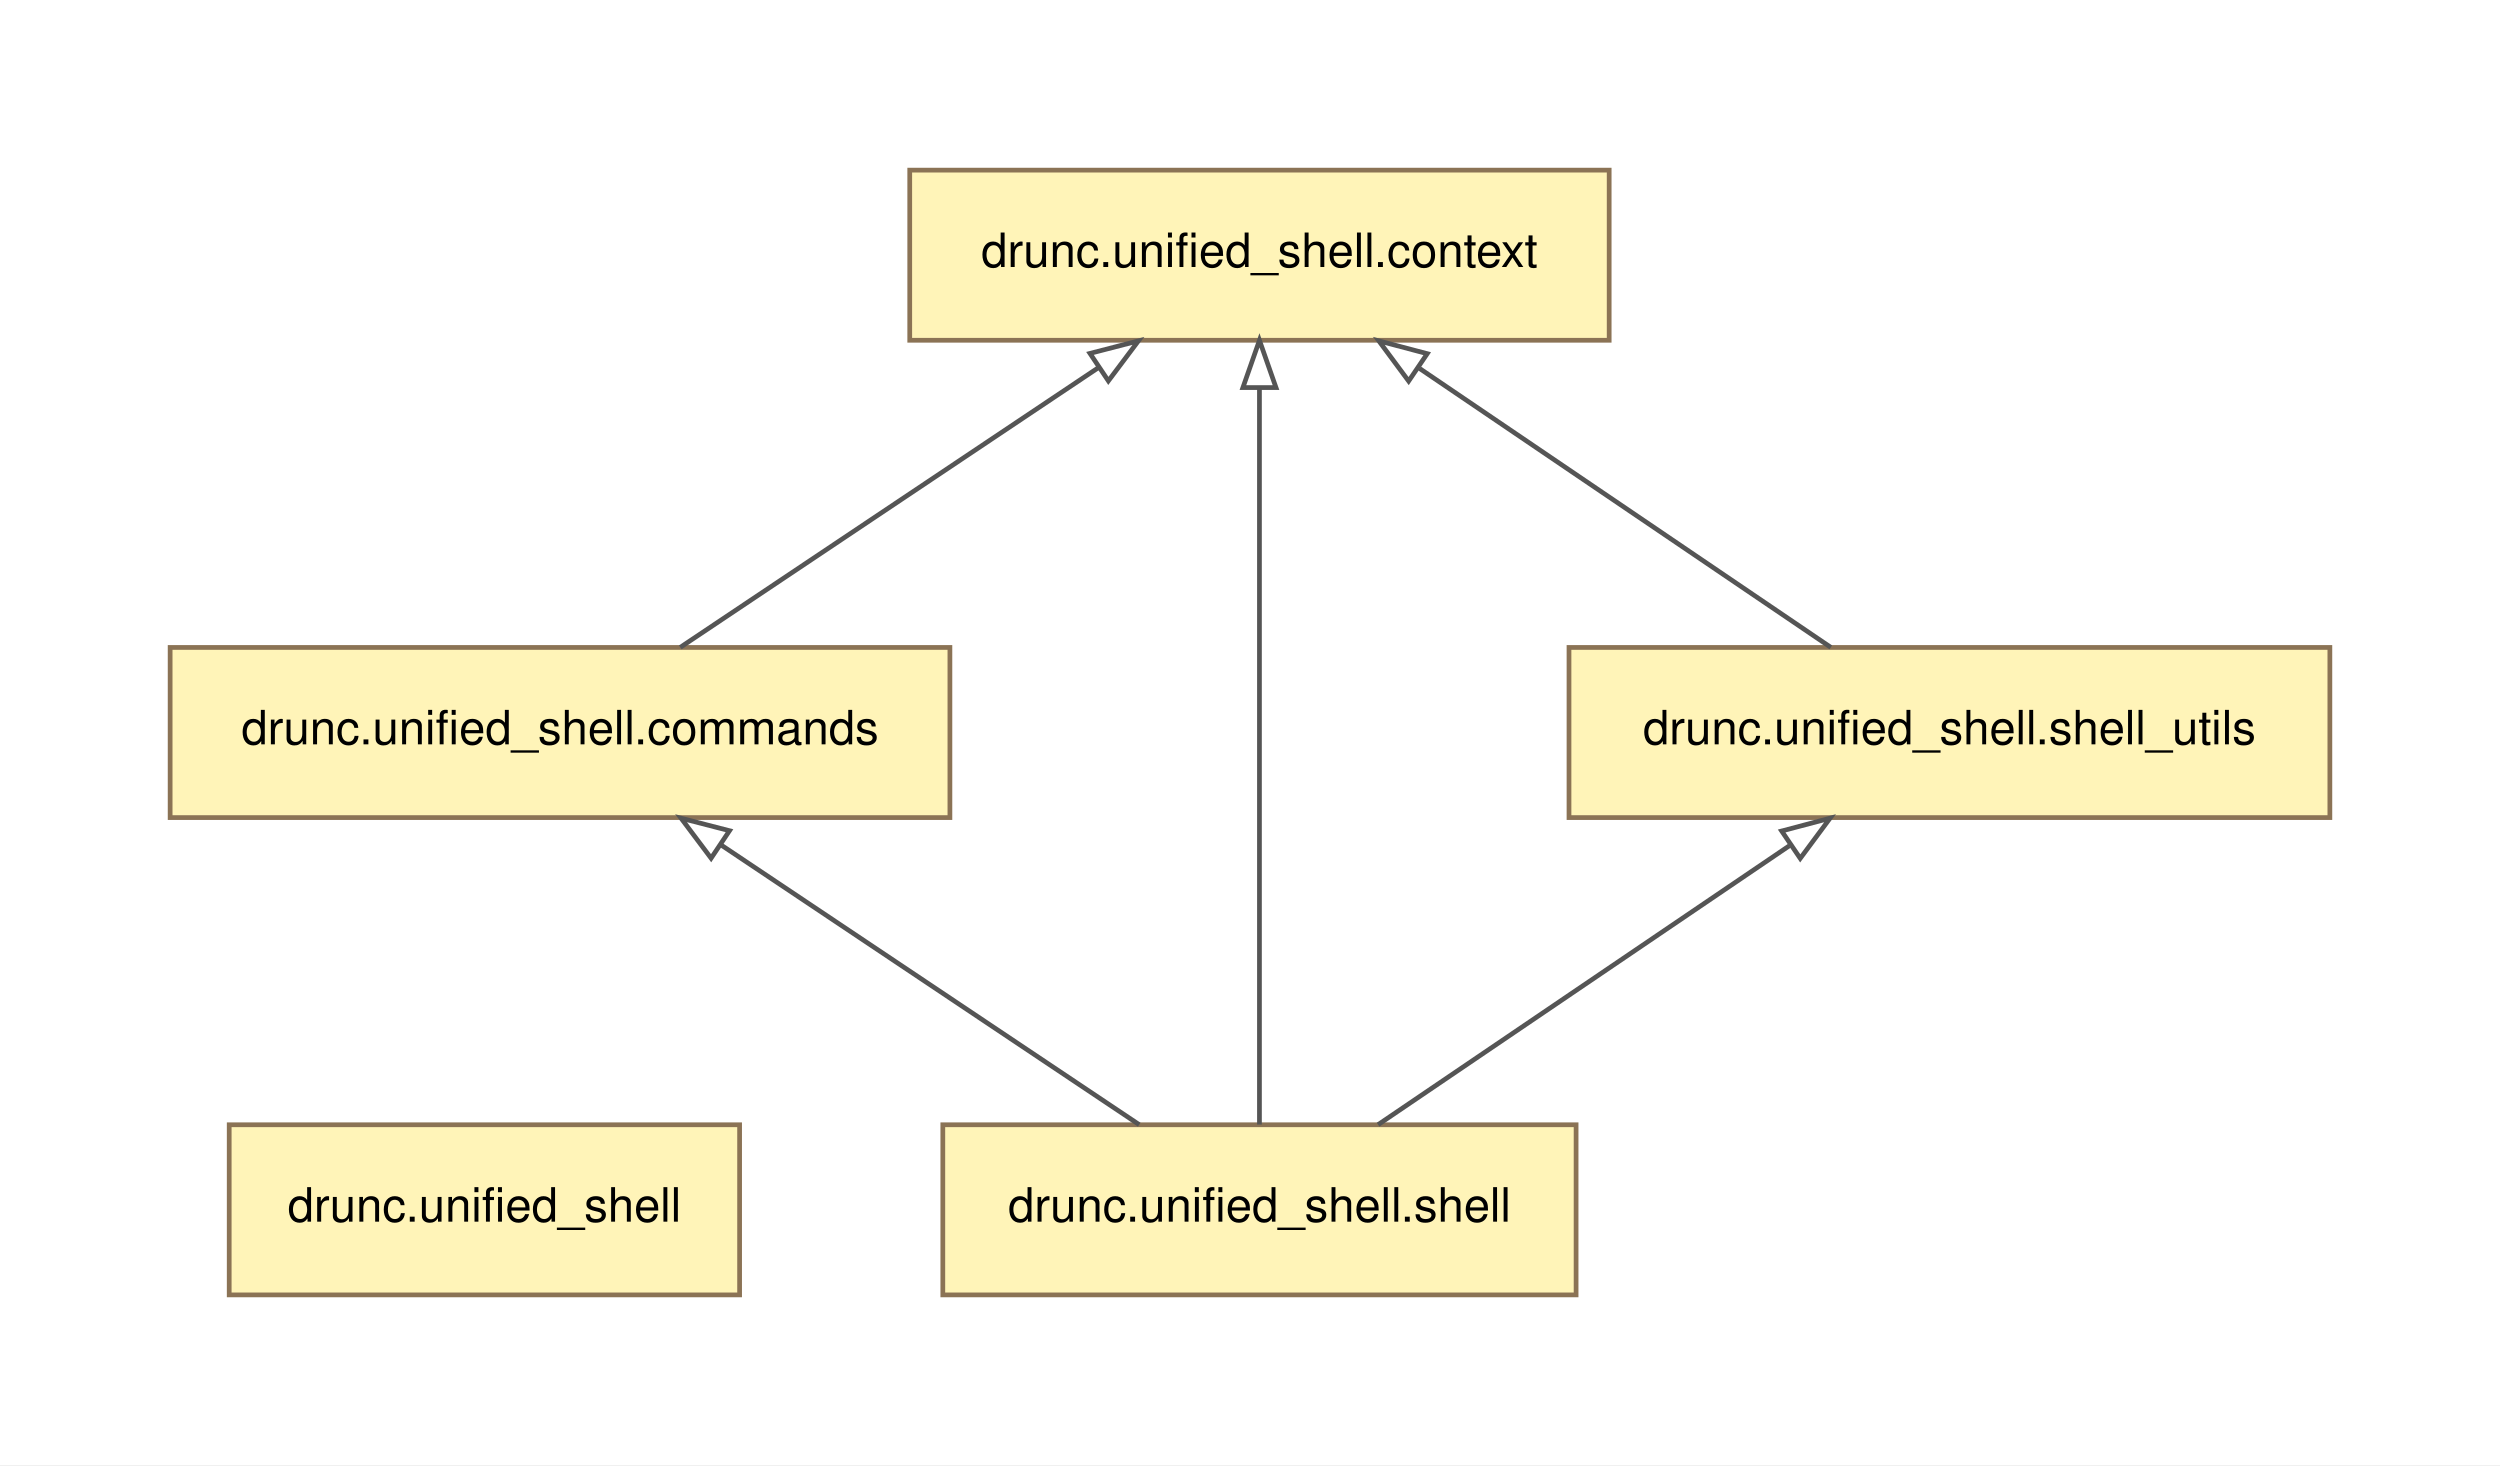
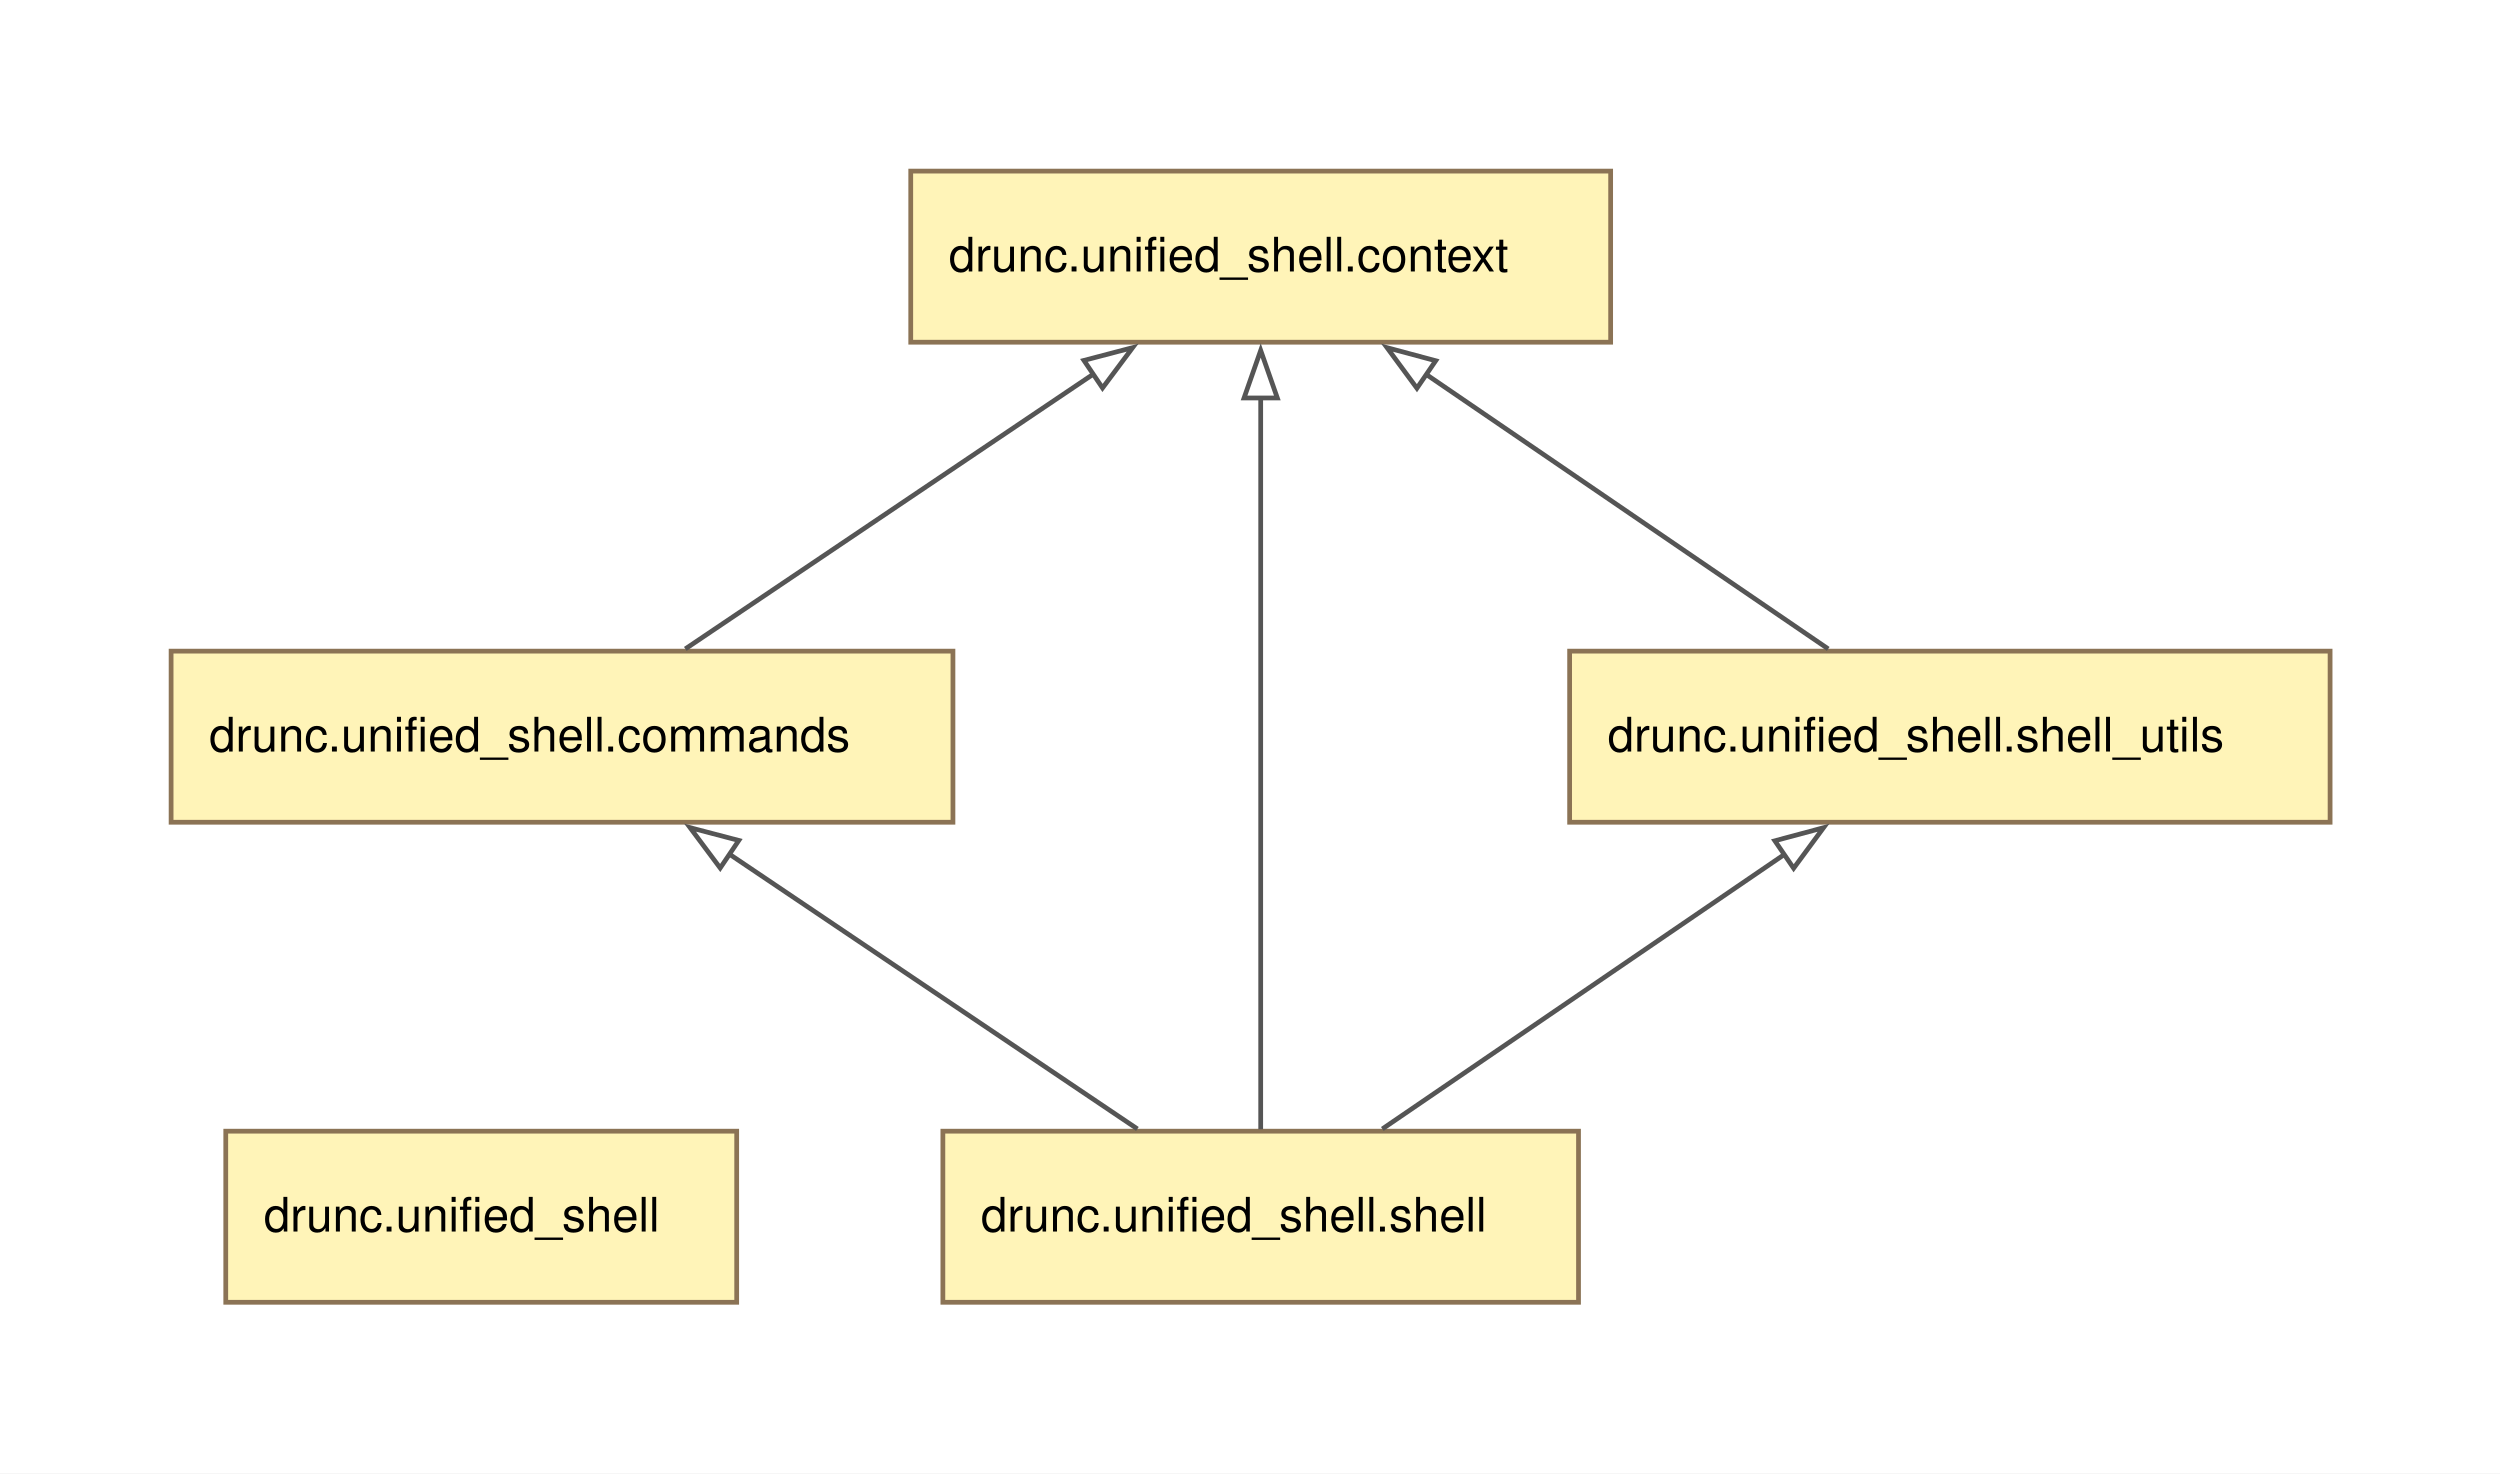
- <svg xmlns="http://www.w3.org/2000/svg" xmlns:xlink="http://www.w3.org/1999/xlink" width="529pt" height="310pt" viewBox="0.00 0.00 529.00 310.00">
+ <svg xmlns="http://www.w3.org/2000/svg" xmlns:xlink="http://www.w3.org/1999/xlink" width="526pt" height="310pt" viewBox="0.00 0.00 526.00 310.00">
  <g id="graph0" class="graph" transform="scale(1 1) rotate(0) translate(36 274)">
-     <polygon fill="white" stroke="transparent" points="-36,36 -36,-274 493,-274 493,36 -36,36" />
+     <polygon fill="white" stroke="none" points="-36,36 -36,-274 490.25,-274 490.25,36 -36,36" />
    <g id="node1" class="node">
      <g id="a_node1">
-         <a xlink:href="https://github.com/DUNE-DAQ/drunc/blob/d80188a46ff60922b1d77f7a6c81180a5e5e7ac9/src/drunc/unified_shell/__init__.py" xlink:title="drunc.unified_shell" target="_blank">
-           <polygon fill="#fff4b8" stroke="#8b7355" points="120.5,-36 12.5,-36 12.5,0 120.5,0 120.5,-36" />
-           <text text-anchor="middle" x="66.5" y="-15.5" font-family="Helvetica,sans-Serif" font-size="10.00">drunc.unified_shell</text>
+         <a xlink:href="https://github.com/DUNE-DAQ/drunc/blob/9c329a8445b5996f1b9ea5aa12d2a443c5265fa4/src/drunc/unified_shell/__init__.py" xlink:title="drunc.unified_shell" target="_blank">
+           <polygon fill="#fff4b8" stroke="#8b7355" points="119,-36 11.5,-36 11.5,0 119,0 119,-36" />
+           <text xml:space="preserve" text-anchor="start" x="19.5" y="-14.88" font-family="Helvetica,sans-Serif" font-size="10.00">drunc.unified_shell</text>
        </a>
      </g>
    </g>
    <g id="node2" class="node">
      <g id="a_node2">
-         <a xlink:href="https://github.com/DUNE-DAQ/drunc/blob/d80188a46ff60922b1d77f7a6c81180a5e5e7ac9/src/drunc/unified_shell/commands.py" xlink:title="drunc.unified_shell.commands" target="_blank">
-           <polygon fill="#fff4b8" stroke="#8b7355" points="165,-137 0,-137 0,-101 165,-101 165,-137" />
-           <text text-anchor="middle" x="82.5" y="-116.5" font-family="Helvetica,sans-Serif" font-size="10.00">drunc.unified_shell.commands</text>
+         <a xlink:href="https://github.com/DUNE-DAQ/drunc/blob/9c329a8445b5996f1b9ea5aa12d2a443c5265fa4/src/drunc/unified_shell/commands.py" xlink:title="drunc.unified_shell.commands" target="_blank">
+           <polygon fill="#fff4b8" stroke="#8b7355" points="164.5,-137 0,-137 0,-101 164.5,-101 164.5,-137" />
+           <text xml:space="preserve" text-anchor="start" x="8" y="-115.88" font-family="Helvetica,sans-Serif" font-size="10.00">drunc.unified_shell.commands</text>
        </a>
      </g>
    </g>
    <g id="node3" class="node">
      <g id="a_node3">
-         <a xlink:href="https://github.com/DUNE-DAQ/drunc/blob/d80188a46ff60922b1d77f7a6c81180a5e5e7ac9/src/drunc/unified_shell/context.py" xlink:title="drunc.unified_shell.context" target="_blank">
-           <polygon fill="#fff4b8" stroke="#8b7355" points="304.5,-238 156.5,-238 156.5,-202 304.5,-202 304.5,-238" />
-           <text text-anchor="middle" x="230.5" y="-217.5" font-family="Helvetica,sans-Serif" font-size="10.00">drunc.unified_shell.context</text>
+         <a xlink:href="https://github.com/DUNE-DAQ/drunc/blob/9c329a8445b5996f1b9ea5aa12d2a443c5265fa4/src/drunc/unified_shell/context.py" xlink:title="drunc.unified_shell.context" target="_blank">
+           <polygon fill="#fff4b8" stroke="#8b7355" points="302.88,-238 155.62,-238 155.62,-202 302.88,-202 302.88,-238" />
+           <text xml:space="preserve" text-anchor="start" x="163.62" y="-216.88" font-family="Helvetica,sans-Serif" font-size="10.00">drunc.unified_shell.context</text>
        </a>
      </g>
    </g>
    <g id="edge1" class="edge">
-       <path fill="none" stroke="#555555" d="M107.94,-137.02C132.4,-153.38 169.54,-178.22 196.52,-196.27" />
-       <polygon fill="none" stroke="#555555" points="194.64,-199.22 204.89,-201.87 198.53,-193.4 194.64,-199.22" />
+       <path fill="none" stroke="#555555" d="M108.19,-137.47C132.12,-153.59 167.84,-177.64 194.28,-195.45" />
+       <polygon fill="none" stroke="#555555" points="192.06,-198.17 202.31,-200.86 195.97,-192.37 192.06,-198.17" />
    </g>
    <g id="node4" class="node">
      <g id="a_node4">
-         <a xlink:href="https://github.com/DUNE-DAQ/drunc/blob/d80188a46ff60922b1d77f7a6c81180a5e5e7ac9/src/drunc/unified_shell/shell.py" xlink:title="drunc.unified_shell.shell" target="_blank">
-           <polygon fill="#fff4b8" stroke="#8b7355" points="297.5,-36 163.5,-36 163.5,0 297.5,0 297.5,-36" />
-           <text text-anchor="middle" x="230.5" y="-15.5" font-family="Helvetica,sans-Serif" font-size="10.00">drunc.unified_shell.shell</text>
+         <a xlink:href="https://github.com/DUNE-DAQ/drunc/blob/9c329a8445b5996f1b9ea5aa12d2a443c5265fa4/src/drunc/unified_shell/shell.py" xlink:title="drunc.unified_shell.shell" target="_blank">
+           <polygon fill="#fff4b8" stroke="#8b7355" points="296.12,-36 162.38,-36 162.38,0 296.12,0 296.12,-36" />
+           <text xml:space="preserve" text-anchor="start" x="170.38" y="-14.88" font-family="Helvetica,sans-Serif" font-size="10.00">drunc.unified_shell.shell</text>
        </a>
      </g>
    </g>
    <g id="edge2" class="edge">
-       <path fill="none" stroke="#555555" d="M205.06,-36.02C180.6,-52.38 143.46,-77.22 116.48,-95.27" />
-       <polygon fill="none" stroke="#555555" points="114.47,-92.4 108.11,-100.87 118.36,-98.22 114.47,-92.4" />
+       <path fill="none" stroke="#555555" d="M203.31,-36.47C179.38,-52.59 143.66,-76.64 117.22,-94.45" />
+       <polygon fill="none" stroke="#555555" points="115.53,-91.37 109.19,-99.86 119.44,-97.17 115.53,-91.37" />
    </g>
    <g id="edge3" class="edge">
-       <path fill="none" stroke="#555555" d="M230.5,-36.05C230.5,-70.81 230.5,-150.1 230.5,-191.96" />
-       <polygon fill="none" stroke="#555555" points="227,-191.99 230.5,-201.99 234,-191.99 227,-191.99" />
+       <path fill="none" stroke="#555555" d="M229.25,-36.4C229.25,-70.91 229.25,-148.33 229.25,-190.43" />
+       <polygon fill="none" stroke="#555555" points="225.75,-190.27 229.25,-200.27 232.75,-190.27 225.75,-190.27" />
    </g>
    <g id="node5" class="node">
      <g id="a_node5">
-         <a xlink:href="https://github.com/DUNE-DAQ/drunc/blob/d80188a46ff60922b1d77f7a6c81180a5e5e7ac9/src/drunc/unified_shell/shell_utils.py" xlink:title="drunc.unified_shell.shell_utils" target="_blank">
-           <polygon fill="#fff4b8" stroke="#8b7355" points="457,-137 296,-137 296,-101 457,-101 457,-137" />
-           <text text-anchor="middle" x="376.5" y="-116.5" font-family="Helvetica,sans-Serif" font-size="10.00">drunc.unified_shell.shell_utils</text>
+         <a xlink:href="https://github.com/DUNE-DAQ/drunc/blob/9c329a8445b5996f1b9ea5aa12d2a443c5265fa4/src/drunc/unified_shell/shell_utils.py" xlink:title="drunc.unified_shell.shell_utils" target="_blank">
+           <polygon fill="#fff4b8" stroke="#8b7355" points="454.25,-137 294.25,-137 294.25,-101 454.25,-101 454.25,-137" />
+           <text xml:space="preserve" text-anchor="start" x="302.25" y="-115.88" font-family="Helvetica,sans-Serif" font-size="10.00">drunc.unified_shell.shell_utils</text>
        </a>
      </g>
    </g>
    <g id="edge4" class="edge">
-       <path fill="none" stroke="#555555" d="M255.6,-36.02C279.62,-52.31 316.04,-77.01 342.63,-95.04" />
-       <polygon fill="none" stroke="#555555" points="341,-98.16 351.24,-100.87 344.93,-92.36 341,-98.16" />
+       <path fill="none" stroke="#555555" d="M254.84,-36.47C278.34,-52.52 313.37,-76.43 339.42,-94.22" />
+       <polygon fill="none" stroke="#555555" points="337.43,-97.1 347.67,-99.85 341.38,-91.32 337.43,-97.1" />
    </g>
    <g id="edge5" class="edge">
-       <path fill="none" stroke="#555555" d="M351.4,-137.02C327.38,-153.31 290.96,-178.01 264.37,-196.04" />
-       <polygon fill="none" stroke="#555555" points="262.07,-193.36 255.76,-201.87 266,-199.16 262.07,-193.36" />
+       <path fill="none" stroke="#555555" d="M348.66,-137.47C325.16,-153.52 290.13,-177.43 264.08,-195.22" />
+       <polygon fill="none" stroke="#555555" points="262.12,-192.32 255.83,-200.85 266.07,-198.1 262.12,-192.32" />
    </g>
  </g>
</svg>
